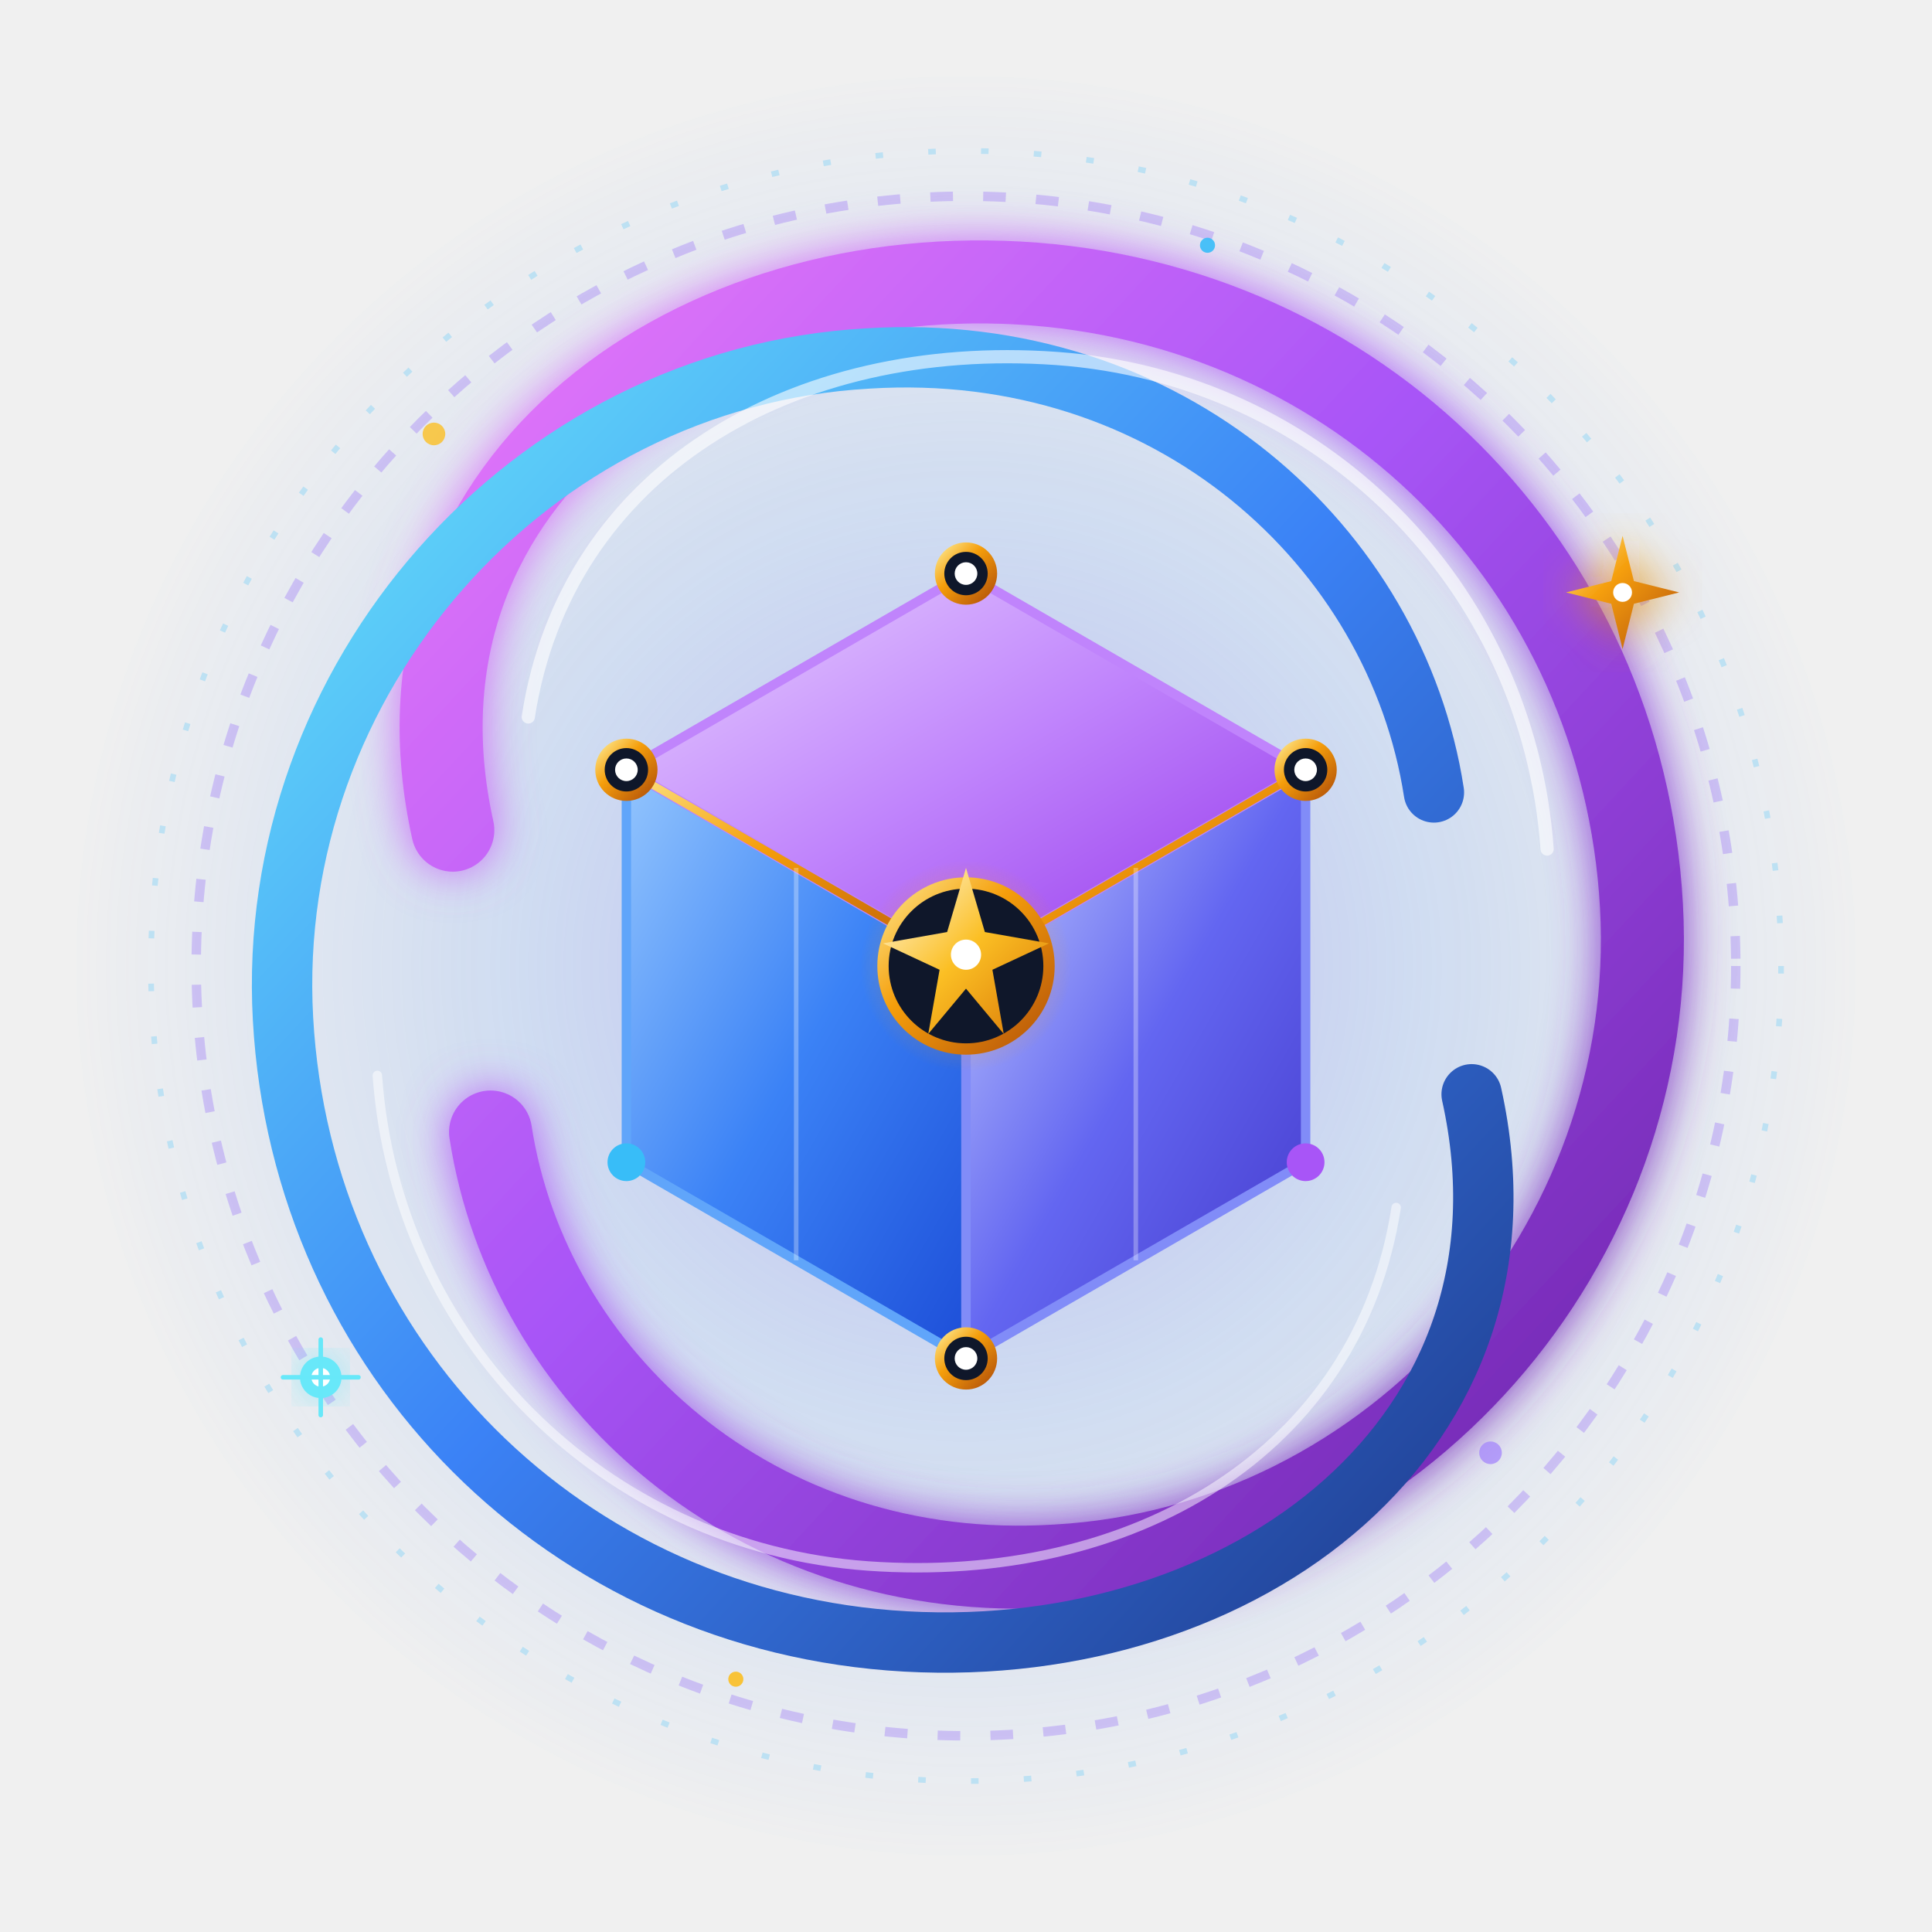
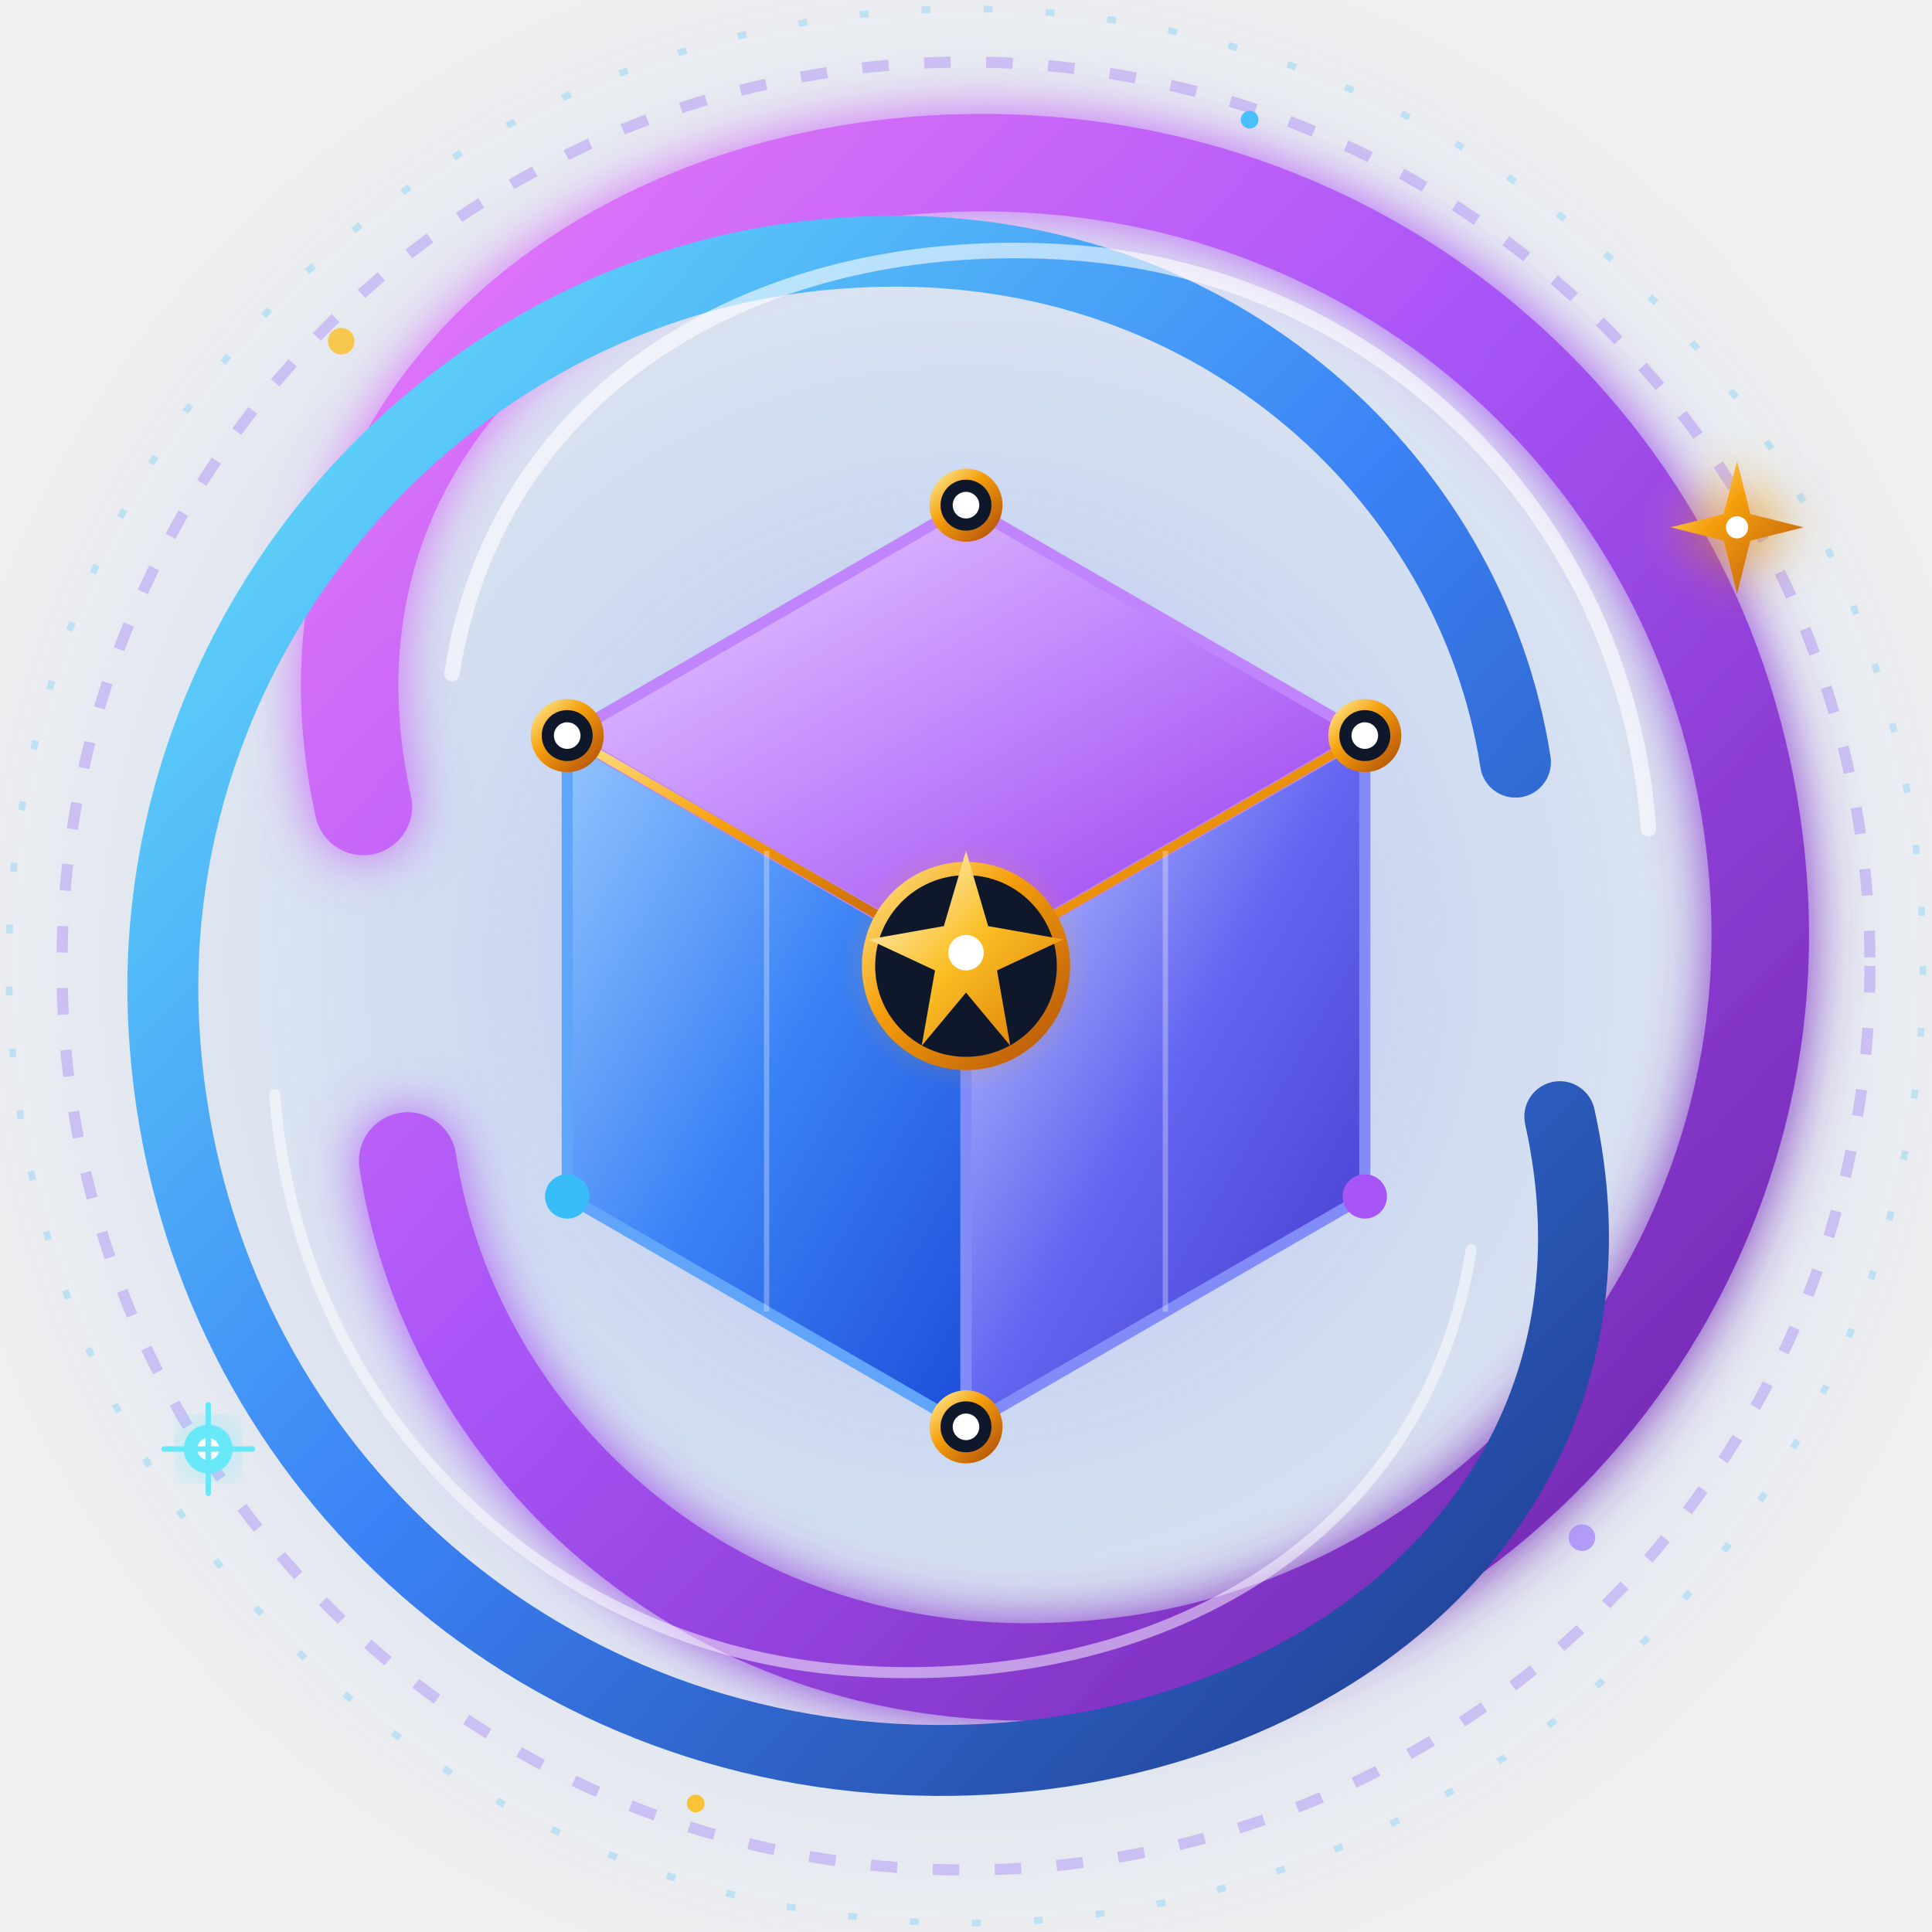
- <svg xmlns="http://www.w3.org/2000/svg" width="512" height="512" viewBox="0 0 512 512" fill="none" shape-rendering="geometricPrecision">
+ <svg xmlns="http://www.w3.org/2000/svg" width="512" height="512" viewBox="38 38 436 436" fill="none" shape-rendering="geometricPrecision">
  <defs>
    <radialGradient id="ambGlow" cx="50%" cy="50%" r="50%">
      <stop offset="0%" stop-color="#8B5CF6" stop-opacity="0.38" />
      <stop offset="50%" stop-color="#3B82F6" stop-opacity="0.18" />
      <stop offset="100%" stop-color="#3B82F6" stop-opacity="0" />
    </radialGradient>
    <linearGradient id="brassOuter" x1="0%" y1="0%" x2="100%" y2="100%">
      <stop offset="0%" stop-color="#FDE68A" />
      <stop offset="40%" stop-color="#F59E0B" />
      <stop offset="100%" stop-color="#B45309" />
    </linearGradient>
    <linearGradient id="violetRibbon" x1="0%" y1="0%" x2="100%" y2="100%">
      <stop offset="0%" stop-color="#E879F9" />
      <stop offset="45%" stop-color="#A855F7" />
      <stop offset="100%" stop-color="#6B21A8" />
    </linearGradient>
    <linearGradient id="blueRibbon" x1="0%" y1="0%" x2="100%" y2="100%">
      <stop offset="0%" stop-color="#67E8F9" />
      <stop offset="50%" stop-color="#3B82F6" />
      <stop offset="100%" stop-color="#1E3A8A" />
    </linearGradient>
    <linearGradient id="cubeTopVibrant" x1="0%" y1="0%" x2="100%" y2="100%">
      <stop offset="0%" stop-color="#E9D5FF" />
      <stop offset="50%" stop-color="#C084FC" />
      <stop offset="100%" stop-color="#9333EA" />
    </linearGradient>
    <linearGradient id="cubeLeftVibrant" x1="0%" y1="0%" x2="100%" y2="100%">
      <stop offset="0%" stop-color="#93C5FD" />
      <stop offset="50%" stop-color="#3B82F6" />
      <stop offset="100%" stop-color="#1D4ED8" />
    </linearGradient>
    <linearGradient id="cubeRightVibrant" x1="0%" y1="0%" x2="100%" y2="100%">
      <stop offset="0%" stop-color="#C7D2FE" />
      <stop offset="50%" stop-color="#6366F1" />
      <stop offset="100%" stop-color="#4338CA" />
    </linearGradient>
    <linearGradient id="goldHeart" x1="0%" y1="0%" x2="100%" y2="100%">
      <stop offset="0%" stop-color="#FFFBEB" />
      <stop offset="50%" stop-color="#FBBF24" />
      <stop offset="100%" stop-color="#D97706" />
    </linearGradient>
    <radialGradient id="sparkGlow" cx="50%" cy="50%" r="50%">
      <stop offset="0%" stop-color="#F59E0B" stop-opacity="0.6" />
      <stop offset="100%" stop-color="#F59E0B" stop-opacity="0" />
    </radialGradient>
    <filter id="optGlow" x="-20%" y="-20%" width="140%" height="140%">
      <feGaussianBlur stdDeviation="6" result="blur" />
      <feComposite in="SourceGraphic" in2="blur" operator="over" />
    </filter>
  </defs>
  <circle cx="256" cy="256" r="236" fill="url(#ambGlow)" />
  <circle cx="256" cy="256" r="204" stroke="#8B5CF6" stroke-width="2.5" stroke-opacity="0.3" stroke-dasharray="6 8" />
  <circle cx="256" cy="256" r="216" stroke="#38BDF8" stroke-width="1.5" stroke-opacity="0.25" stroke-dasharray="2 12" />
  <path d="M120 220 C100 130 180 70 270 75 C360 80 430 150 435 240 C440 330 370 410 280 415 C200 420 140 365 130 300" stroke="url(#violetRibbon)" stroke-width="22" stroke-linecap="round" filter="url(#optGlow)" />
  <path d="M390 290 C410 380 330 440 240 435 C150 430 80 360 75 270 C70 180 140 100 230 95 C310 90 370 145 380 210" stroke="url(#blueRibbon)" stroke-width="16" stroke-linecap="round" />
  <path d="M140 190 C150 125 210 90 280 95 C350 100 405 155 410 225" stroke="#FFFFFF" stroke-width="3.5" stroke-linecap="round" stroke-opacity="0.6" />
  <path d="M370 320 C360 385 300 420 230 415 C160 410 105 355 100 285" stroke="#FFFFFF" stroke-width="2.5" stroke-linecap="round" stroke-opacity="0.5" />
  <polygon points="256,256 166,204 166,308 256,360" fill="url(#cubeLeftVibrant)" stroke="#60A5FA" stroke-width="2.5" stroke-linejoin="round" />
  <polygon points="256,256 346,204 346,308 256,360" fill="url(#cubeRightVibrant)" stroke="#818CF8" stroke-width="2.5" stroke-linejoin="round" />
  <polygon points="256,256 166,204 256,152 346,204" fill="url(#cubeTopVibrant)" stroke="#C084FC" stroke-width="2.5" stroke-linejoin="round" />
  <line x1="256" y1="152" x2="256" y2="256" stroke="url(#brassOuter)" stroke-width="2.5" stroke-linecap="round" />
  <line x1="166" y1="204" x2="256" y2="256" stroke="url(#brassOuter)" stroke-width="2" stroke-linecap="round" />
  <line x1="346" y1="204" x2="256" y2="256" stroke="url(#brassOuter)" stroke-width="2" stroke-linecap="round" />
  <line x1="211" y1="230" x2="211" y2="334" stroke="#FFFFFF" stroke-width="1.2" stroke-opacity="0.3" />
  <line x1="301" y1="230" x2="301" y2="334" stroke="#FFFFFF" stroke-width="1.2" stroke-opacity="0.3" />
  <circle cx="166" cy="204" r="7" fill="#0F172A" stroke="url(#brassOuter)" stroke-width="2.5" />
  <circle cx="166" cy="204" r="3" fill="#FFFFFF" />
  <circle cx="346" cy="204" r="7" fill="#0F172A" stroke="url(#brassOuter)" stroke-width="2.5" />
  <circle cx="346" cy="204" r="3" fill="#FFFFFF" />
  <circle cx="256" cy="152" r="7" fill="#0F172A" stroke="url(#brassOuter)" stroke-width="2.5" />
  <circle cx="256" cy="152" r="3" fill="#FFFFFF" />
  <circle cx="256" cy="360" r="7" fill="#0F172A" stroke="url(#brassOuter)" stroke-width="2.5" />
  <circle cx="256" cy="360" r="3" fill="#FFFFFF" />
  <circle cx="166" cy="308" r="5" fill="#38BDF8" />
  <circle cx="346" cy="308" r="5" fill="#A855F7" />
  <circle cx="256" cy="256" r="28" fill="url(#sparkGlow)" />
  <circle cx="256" cy="256" r="22" fill="#0F172A" stroke="url(#brassOuter)" stroke-width="3" />
  <path d="M256 230 L261 247 L278 250 L263 257 L266 274 L256 262 L246 274 L249 257 L234 250 L251 247 Z" fill="url(#goldHeart)" />
  <circle cx="256" cy="253" r="4" fill="#FFFFFF" />
  <path d="M430 142 L433 154 L445 157 L433 160 L430 172 L427 160 L415 157 L427 154 Z" fill="url(#brassOuter)" filter="url(#optGlow)" />
  <circle cx="430" cy="157" r="2.5" fill="#FFFFFF" />
  <circle cx="85" cy="365" r="5.5" fill="#67E8F9" filter="url(#optGlow)" />
  <circle cx="85" cy="365" r="2.5" fill="#FFFFFF" />
  <path d="M85 355 V375 M75 365 H95" stroke="#67E8F9" stroke-width="1.2" stroke-linecap="round" />
  <circle cx="115" cy="115" r="3" fill="#FBBF24" opacity="0.8" />
  <circle cx="395" cy="385" r="3" fill="#A78BFA" opacity="0.8" />
  <circle cx="320" cy="65" r="2" fill="#38BDF8" opacity="0.9" />
  <circle cx="195" cy="445" r="2" fill="#FBBF24" opacity="0.9" />
</svg>
